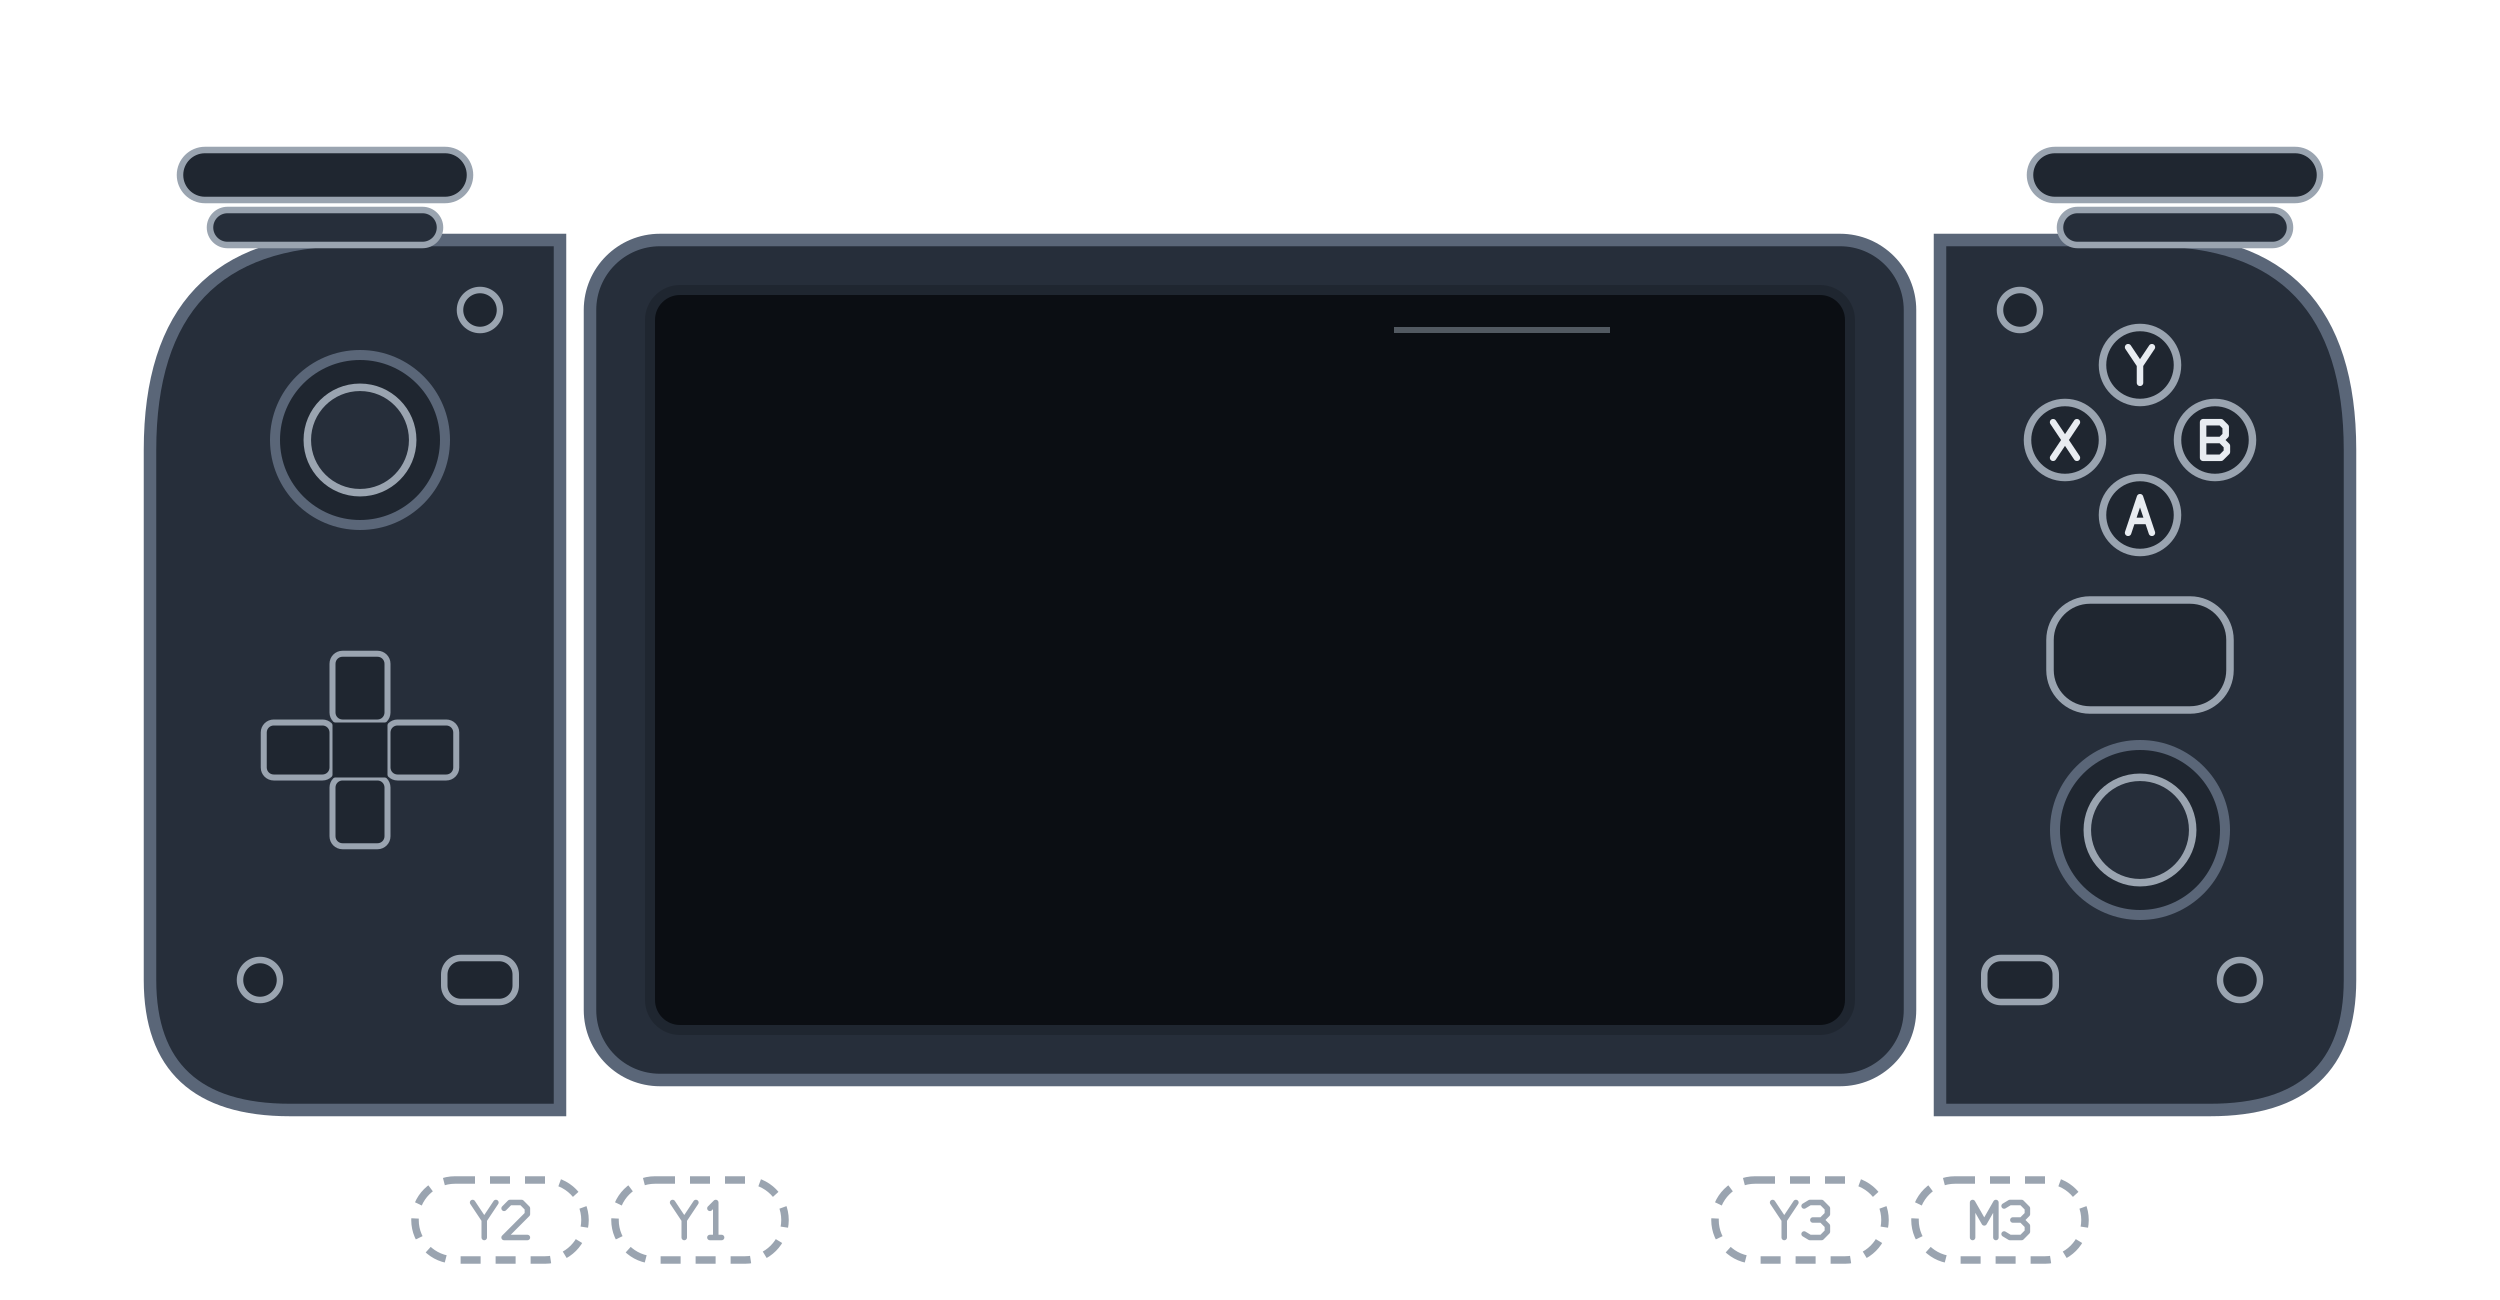
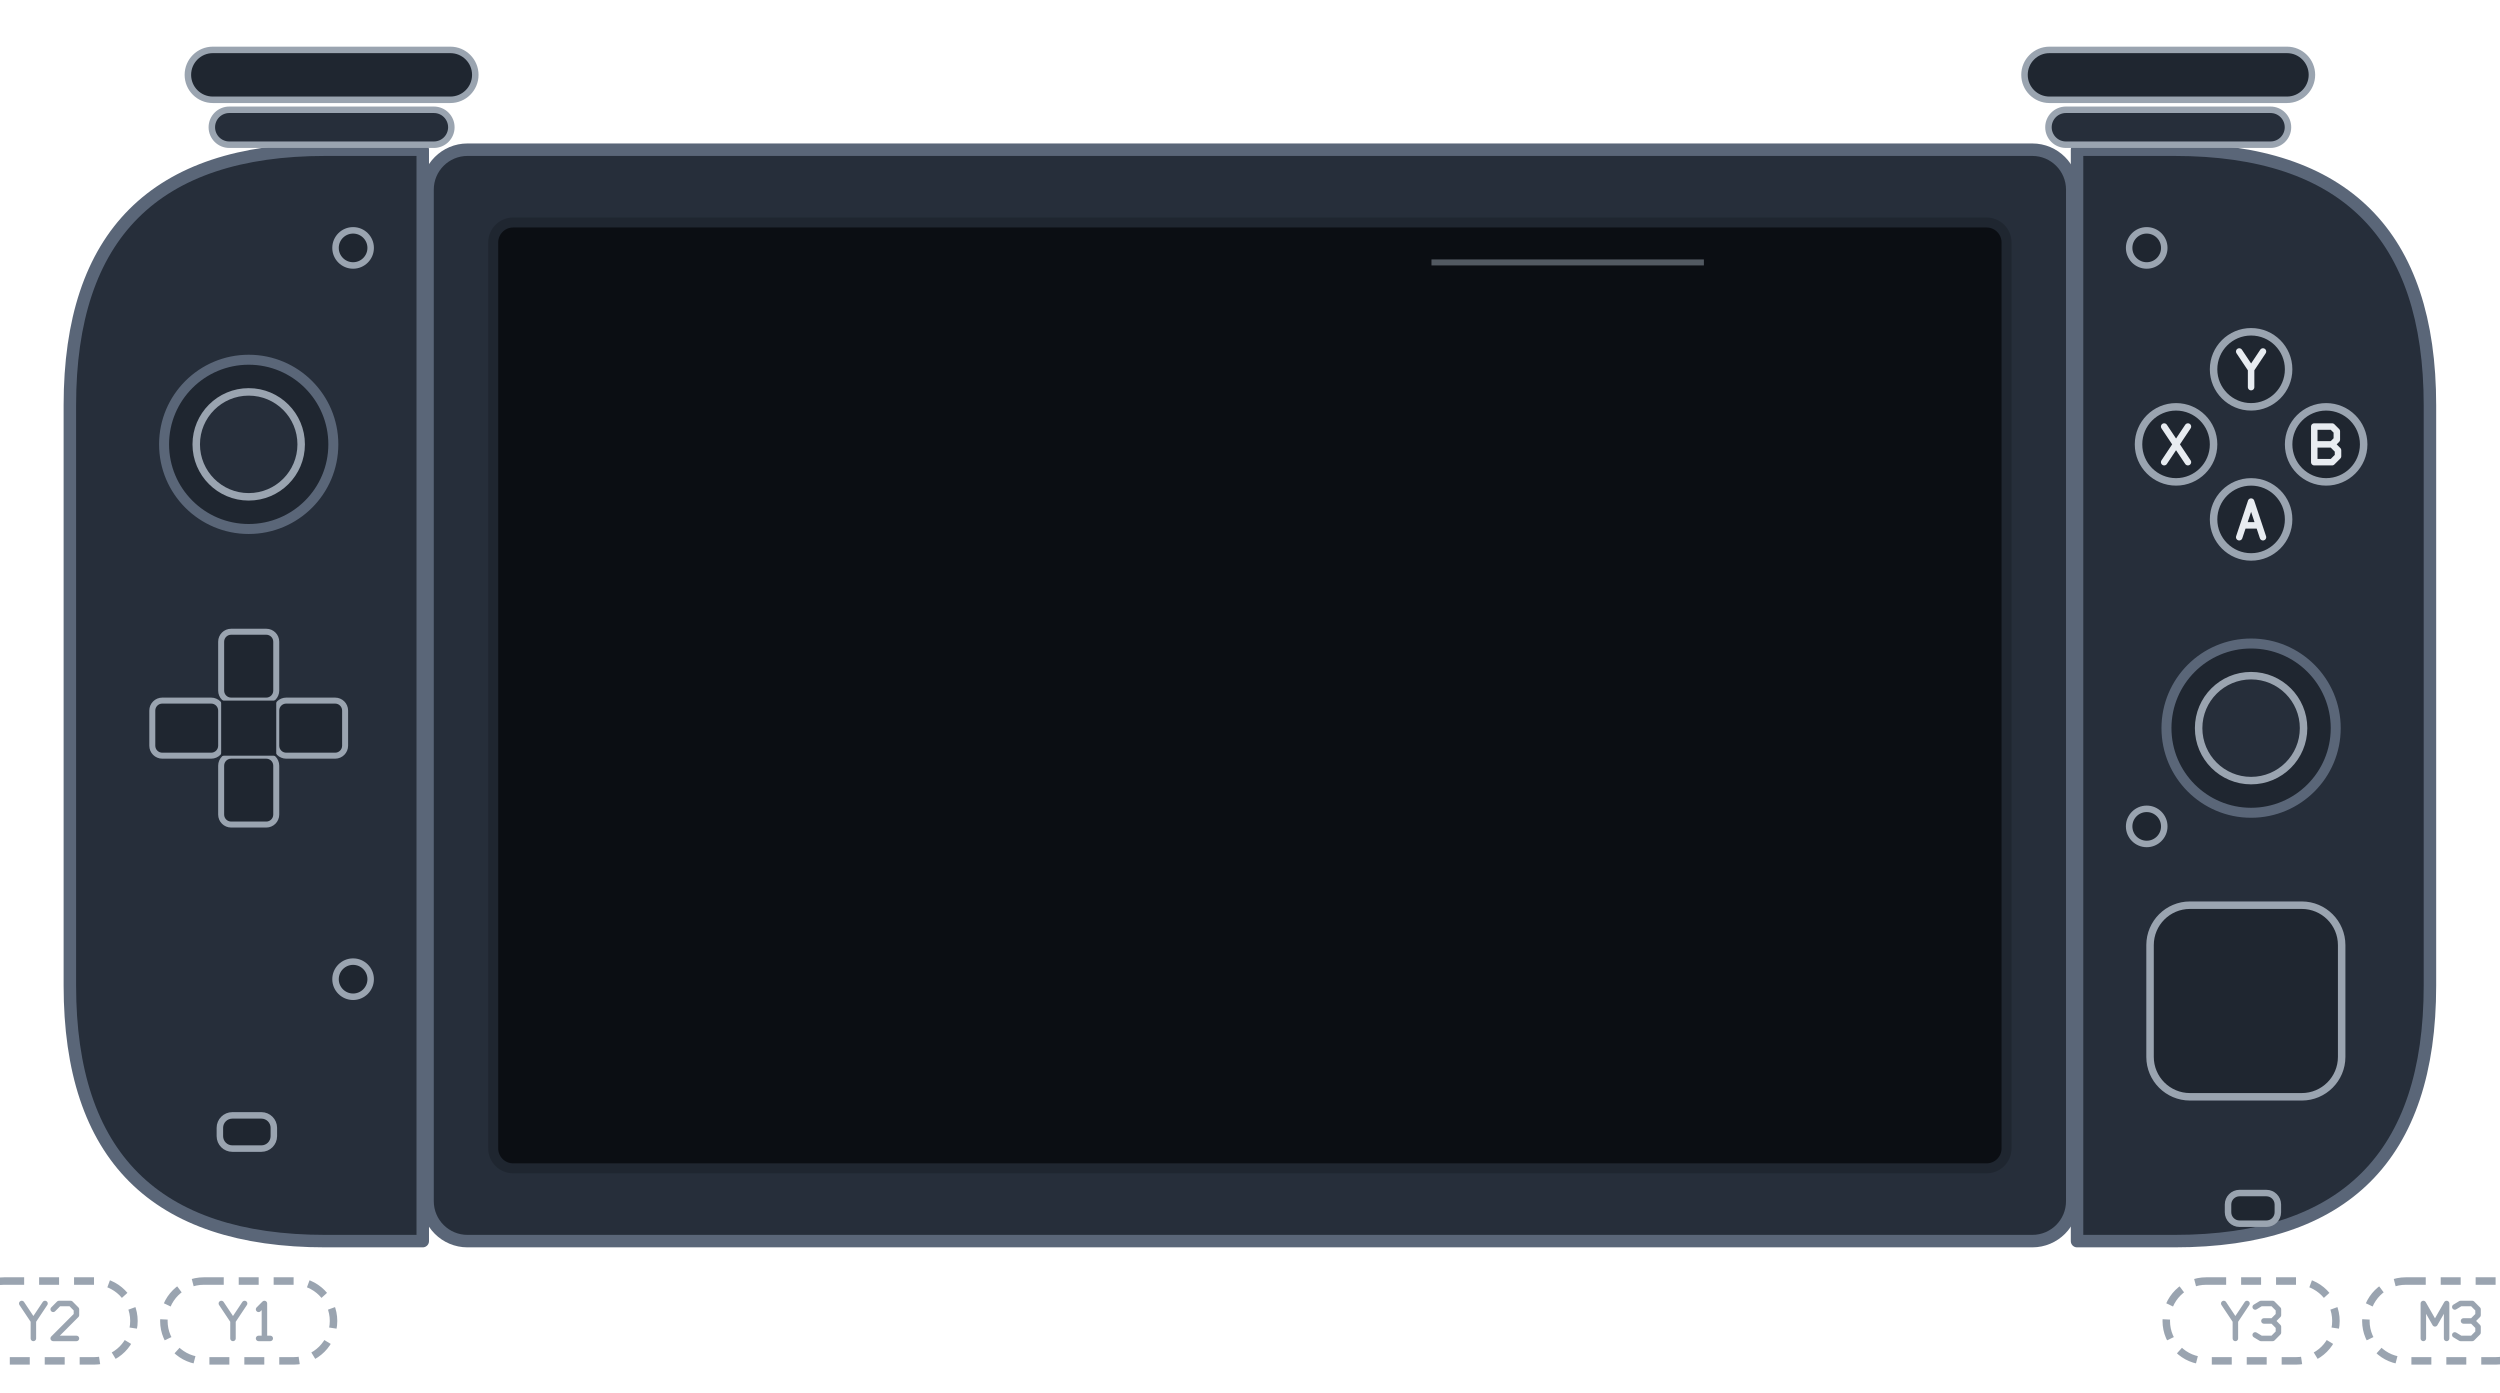
- <svg xmlns="http://www.w3.org/2000/svg" width="500" height="260" viewBox="0 0 500 260">
-   <rect id="part-body" x="118" y="48" width="264" height="168" rx="14" fill="#262E3A" stroke="#5A6678" stroke-width="2.5" />
-   <rect id="part-screen" x="130" y="58" width="240" height="148" rx="6" fill="#0B0E13" stroke="#1F2630" stroke-width="2" />
-   <path d="M278.8 66 L322 66" stroke="#9AA4B0" stroke-width="1.2" opacity="0.5" />
-   <path id="part-controller-left" d="M112 48 H70 Q30 48 30 90 V196 Q30 222 58 222 H112 Z" fill="#262E3A" stroke="#5A6678" stroke-width="2.5" />
-   <path id="part-controller-right" d="M388 48 H430 Q470 48 470 90 V196 Q470 222 442 222 H388 Z" fill="#262E3A" stroke="#5A6678" stroke-width="2.5" />
-   <rect id="btn-LeftTrigger" x="36" y="30" width="58" height="10" rx="5" fill="#1F2630" stroke="#9AA4B0" stroke-width="1.3" />
-   <rect id="btn-RightTrigger" x="406" y="30" width="58" height="10" rx="5" fill="#1F2630" stroke="#9AA4B0" stroke-width="1.3" />
-   <rect id="btn-LeftBumper" x="42" y="42" width="46" height="7" rx="3.5" fill="#262E3A" stroke="#9AA4B0" stroke-width="1.3" />
-   <rect id="btn-RightBumper" x="412" y="42" width="46" height="7" rx="3.5" fill="#262E3A" stroke="#9AA4B0" stroke-width="1.3" />
+ <svg xmlns="http://www.w3.org/2000/svg" width="501" height="279" viewBox="0 0 501 279">
+   <path id="part-controller-left" d="M84.72 30 H65.2 Q14 30 14 81.2 L14 197.52 Q14 248.72 65.2 248.72 H84.72 Z" fill="#262E3A" stroke="#5A6678" stroke-width="2.5" stroke-linejoin="round" />
+   <path id="part-controller-right" d="M416.24 30 H435.76 Q486.96 30 486.96 81.2 L486.96 197.52 Q486.96 248.72 435.76 248.72 H416.24 Z" fill="#262E3A" stroke="#5A6678" stroke-width="2.5" stroke-linejoin="round" />
+   <rect id="part-body" x="85.68" y="30" width="329.6" height="218.72" rx="8" fill="#262E3A" stroke="#5A6678" stroke-width="2.5" />
+   <rect id="btn-LeftTrigger" x="37.65" y="10" width="57.6" height="10" rx="5" fill="#1F2630" stroke="#9AA4B0" stroke-width="1.3" />
+   <rect id="btn-RightTrigger" x="405.71" y="10" width="57.6" height="10" rx="5" fill="#1F2630" stroke="#9AA4B0" stroke-width="1.3" />
+   <rect id="btn-LeftBumper" x="42.45" y="22" width="48" height="7" rx="3.5" fill="#262E3A" stroke="#9AA4B0" stroke-width="1.3" />
+   <rect id="btn-RightBumper" x="410.51" y="22" width="48" height="7" rx="3.5" fill="#262E3A" stroke="#9AA4B0" stroke-width="1.3" />
+   <rect id="part-screen" x="98.84" y="44.59" width="303.271" height="189.545" rx="4" fill="#0B0E13" stroke="#1F2630" stroke-width="2" />
+   <path d="M286.868 52.59 L341.457 52.59" stroke="#9AA4B0" stroke-width="1.2" opacity="0.5" />
  <g id="axis-LeftStick">
-     <circle cx="72" cy="88" r="17" fill="#1F2630" stroke="#5A6678" stroke-width="2" />
-     <circle id="btn-LeftStick" cx="72" cy="88" r="10.54" fill="#262E3A" stroke="#9AA4B0" stroke-width="1.5" />
+     <circle cx="49.84" cy="89.05" r="16.96" fill="#1F2630" stroke="#5A6678" stroke-width="2" />
+     <circle id="btn-LeftStick" cx="49.84" cy="89.05" r="10.515" fill="#262E3A" stroke="#9AA4B0" stroke-width="1.5" />
  </g>
  <g id="btn-DPad">
-     <rect id="btn-DPadUp" x="66.5" y="130.75" width="11" height="13.75" rx="2" fill="#1F2630" stroke="#9AA4B0" stroke-width="1.2" />
-     <rect id="btn-DPadDown" x="66.5" y="155.5" width="11" height="13.75" rx="2" fill="#1F2630" stroke="#9AA4B0" stroke-width="1.2" />
-     <rect id="btn-DPadLeft" x="52.75" y="144.5" width="13.75" height="11" rx="2" fill="#1F2630" stroke="#9AA4B0" stroke-width="1.2" />
-     <rect id="btn-DPadRight" x="77.5" y="144.5" width="13.75" height="11" rx="2" fill="#1F2630" stroke="#9AA4B0" stroke-width="1.2" />
-     <rect x="66.5" y="144.5" width="11" height="11" fill="#1F2630" />
+     <rect id="btn-DPadUp" x="44.32" y="126.6" width="11.04" height="13.8" rx="2" fill="#1F2630" stroke="#9AA4B0" stroke-width="1.2" />
+     <rect id="btn-DPadDown" x="44.32" y="151.44" width="11.04" height="13.8" rx="2" fill="#1F2630" stroke="#9AA4B0" stroke-width="1.2" />
+     <rect id="btn-DPadLeft" x="30.52" y="140.4" width="13.8" height="11.04" rx="2" fill="#1F2630" stroke="#9AA4B0" stroke-width="1.2" />
+     <rect id="btn-DPadRight" x="55.36" y="140.4" width="13.8" height="11.04" rx="2" fill="#1F2630" stroke="#9AA4B0" stroke-width="1.2" />
+     <rect x="44.32" y="140.4" width="11.04" height="11.04" fill="#1F2630" />
  </g>
  <g id="btn-North">
-     <circle cx="428" cy="73" r="7.5" fill="#1F2630" stroke="#9AA4B0" stroke-width="1.5" />
-     <path d="M425.62 69.44 L428.00 73.00 L430.38 69.44 M428.00 73.00 L428.00 76.56" fill="none" stroke="#E8ECF1" stroke-width="1.30" stroke-linecap="round" stroke-linejoin="round" />
+     <circle cx="451.12" cy="74.01" r="7.52" fill="#1F2630" stroke="#9AA4B0" stroke-width="1.5" />
+     <path d="M448.74 70.44 L451.12 74.01 L453.50 70.44 M451.12 74.01 L451.12 77.58" fill="none" stroke="#E8ECF1" stroke-width="1.30" stroke-linecap="round" stroke-linejoin="round" />
  </g>
  <g id="btn-East">
-     <circle cx="443" cy="88" r="7.5" fill="#1F2630" stroke="#9AA4B0" stroke-width="1.5" />
-     <path d="M440.62 84.44 L440.62 91.56 L444.19 91.56 L445.38 90.38 L445.38 89.19 L444.19 88.00 L440.62 88.00 M440.62 84.44 L444.19 84.44 L445.14 85.39 L445.14 87.05 L444.19 88.00" fill="none" stroke="#E8ECF1" stroke-width="1.30" stroke-linecap="round" stroke-linejoin="round" />
+     <circle cx="466.16" cy="89.05" r="7.52" fill="#1F2630" stroke="#9AA4B0" stroke-width="1.5" />
+     <path d="M463.78 85.48 L463.78 92.62 L467.35 92.62 L468.54 91.43 L468.54 90.24 L467.35 89.05 L463.78 89.05 M463.78 85.48 L467.35 85.48 L468.30 86.43 L468.30 88.10 L467.35 89.05" fill="none" stroke="#E8ECF1" stroke-width="1.30" stroke-linecap="round" stroke-linejoin="round" />
  </g>
  <g id="btn-South">
-     <circle cx="428" cy="103" r="7.5" fill="#1F2630" stroke="#9AA4B0" stroke-width="1.5" />
-     <path d="M425.62 106.56 L428.00 99.44 L430.38 106.56 M426.46 104.19 L429.54 104.19" fill="none" stroke="#E8ECF1" stroke-width="1.30" stroke-linecap="round" stroke-linejoin="round" />
+     <circle cx="451.12" cy="104.09" r="7.52" fill="#1F2630" stroke="#9AA4B0" stroke-width="1.5" />
+     <path d="M448.74 107.66 L451.12 100.52 L453.50 107.66 M449.57 105.28 L452.67 105.28" fill="none" stroke="#E8ECF1" stroke-width="1.30" stroke-linecap="round" stroke-linejoin="round" />
  </g>
  <g id="btn-West">
-     <circle cx="413" cy="88" r="7.5" fill="#1F2630" stroke="#9AA4B0" stroke-width="1.5" />
-     <path d="M410.62 84.44 L415.38 91.56 M415.38 84.44 L410.62 91.56" fill="none" stroke="#E8ECF1" stroke-width="1.30" stroke-linecap="round" stroke-linejoin="round" />
+     <circle cx="436.08" cy="89.05" r="7.52" fill="#1F2630" stroke="#9AA4B0" stroke-width="1.5" />
+     <path d="M433.70 85.48 L438.46 92.62 M438.46 85.48 L433.70 92.62" fill="none" stroke="#E8ECF1" stroke-width="1.30" stroke-linecap="round" stroke-linejoin="round" />
  </g>
  <g id="axis-RightStick">
-     <circle cx="428" cy="166" r="17" fill="#1F2630" stroke="#5A6678" stroke-width="2" />
-     <circle id="btn-RightStick" cx="428" cy="166" r="10.54" fill="#262E3A" stroke="#9AA4B0" stroke-width="1.5" />
+     <circle cx="451.12" cy="145.92" r="16.96" fill="#1F2630" stroke="#5A6678" stroke-width="2" />
+     <circle id="btn-RightStick" cx="451.12" cy="145.92" r="10.515" fill="#262E3A" stroke="#9AA4B0" stroke-width="1.5" />
  </g>
-   <rect id="pad-Right" x="410" y="120" width="36" height="22" rx="8" fill="#1F2630" stroke="#9AA4B0" stroke-width="1.5" />
+   <rect id="pad-Right" x="430.87" y="181.4" width="38.4" height="38.4" rx="8" fill="#1F2630" stroke="#9AA4B0" stroke-width="1.5" />
  <g id="btn-Guide">
-     <rect x="88.85" y="191.6" width="14.3" height="8.8" rx="3.3" fill="#1F2630" stroke="#9AA4B0" stroke-width="1.3" />
+     <rect x="44.062" y="223.522" width="10.816" height="6.656" rx="2.496" fill="#1F2630" stroke="#9AA4B0" stroke-width="1.3" />
  </g>
  <g id="btn-QuickAccess">
-     <rect x="396.85" y="191.6" width="14.3" height="8.8" rx="3.3" fill="#1F2630" stroke="#9AA4B0" stroke-width="1.3" />
+     <rect x="446.498" y="239.088" width="9.984" height="6.144" rx="2.304" fill="#1F2630" stroke="#9AA4B0" stroke-width="1.3" />
  </g>
  <g id="btn-Select">
-     <circle cx="52" cy="196" r="4" fill="#1F2630" stroke="#9AA4B0" stroke-width="1.3" />
+     <circle cx="70.76" cy="196.23" r="3.52" fill="#1F2630" stroke="#9AA4B0" stroke-width="1.3" />
  </g>
  <g id="btn-Start">
-     <circle cx="448" cy="196" r="4" fill="#1F2630" stroke="#9AA4B0" stroke-width="1.3" />
+     <circle cx="430.2" cy="165.61" r="3.52" fill="#1F2630" stroke="#9AA4B0" stroke-width="1.3" />
  </g>
  <g id="btn-Keyboard">
-     <circle cx="96" cy="62" r="4" fill="#1F2630" stroke="#9AA4B0" stroke-width="1.3" />
+     <circle cx="70.76" cy="49.68" r="3.52" fill="#1F2630" stroke="#9AA4B0" stroke-width="1.3" />
  </g>
  <g id="btn-QuickAccess2">
-     <circle cx="404" cy="62" r="4" fill="#1F2630" stroke="#9AA4B0" stroke-width="1.3" />
+     <circle cx="430.2" cy="49.68" r="3.52" fill="#1F2630" stroke="#9AA4B0" stroke-width="1.3" />
  </g>
  <g id="btn-LeftPaddle1">
-     <rect x="123" y="236" width="34" height="16" rx="8" fill="none" stroke="#9AA4B0" stroke-width="1.5" stroke-dasharray="4 3" />
-     <path d="M134.52 240.50 L136.85 244.00 L139.18 240.50 M136.85 244.00 L136.85 247.50 M141.98 241.67 L143.15 240.50 L143.15 247.50 M141.98 247.50 L144.32 247.50" fill="none" stroke="#9AA4B0" stroke-width="1.10" stroke-linecap="round" stroke-linejoin="round" />
+     <rect x="32.84" y="256.72" width="34" height="16" rx="8" fill="none" stroke="#9AA4B0" stroke-width="1.5" stroke-dasharray="4 3" />
+     <path d="M44.36 261.22 L46.69 264.72 L49.02 261.22 M46.69 264.72 L46.69 268.22 M51.82 262.39 L52.99 261.22 L52.99 268.22 M51.82 268.22 L54.16 268.22" fill="none" stroke="#9AA4B0" stroke-width="1.10" stroke-linecap="round" stroke-linejoin="round" />
  </g>
  <g id="btn-LeftPaddle2">
-     <rect x="83" y="236" width="34" height="16" rx="8" fill="none" stroke="#9AA4B0" stroke-width="1.5" stroke-dasharray="4 3" />
-     <path d="M94.52 240.50 L96.85 244.00 L99.18 240.50 M96.85 244.00 L96.85 247.50 M100.82 241.67 L101.98 240.50 L104.32 240.50 L105.48 241.67 L105.48 242.83 L100.82 247.50 L105.48 247.50" fill="none" stroke="#9AA4B0" stroke-width="1.10" stroke-linecap="round" stroke-linejoin="round" />
+     <rect x="-7.16" y="256.72" width="34" height="16" rx="8" fill="none" stroke="#9AA4B0" stroke-width="1.5" stroke-dasharray="4 3" />
+     <path d="M4.36 261.22 L6.69 264.72 L9.02 261.22 M6.69 264.72 L6.69 268.22 M10.66 262.39 L11.82 261.22 L14.16 261.22 L15.32 262.39 L15.32 263.55 L10.66 268.22 L15.32 268.22" fill="none" stroke="#9AA4B0" stroke-width="1.10" stroke-linecap="round" stroke-linejoin="round" />
  </g>
  <g id="btn-RightPaddle1">
-     <rect x="343" y="236" width="34" height="16" rx="8" fill="none" stroke="#9AA4B0" stroke-width="1.5" stroke-dasharray="4 3" />
-     <path d="M354.52 240.50 L356.85 244.00 L359.18 240.50 M356.85 244.00 L356.85 247.50 M360.82 241.20 L361.98 240.50 L364.32 240.50 L365.48 241.67 L365.48 242.83 L364.32 244.00 L362.57 244.00 M364.32 244.00 L365.48 245.17 L365.48 246.33 L364.32 247.50 L361.98 247.50 L360.82 246.80" fill="none" stroke="#9AA4B0" stroke-width="1.10" stroke-linecap="round" stroke-linejoin="round" />
+     <rect x="434.12" y="256.72" width="34" height="16" rx="8" fill="none" stroke="#9AA4B0" stroke-width="1.5" stroke-dasharray="4 3" />
+     <path d="M445.64 261.22 L447.97 264.72 L450.30 261.22 M447.97 264.72 L447.97 268.22 M451.94 261.92 L453.10 261.22 L455.44 261.22 L456.60 262.39 L456.60 263.55 L455.44 264.72 L453.69 264.72 M455.44 264.72 L456.60 265.89 L456.60 267.05 L455.44 268.22 L453.10 268.22 L451.94 267.52" fill="none" stroke="#9AA4B0" stroke-width="1.10" stroke-linecap="round" stroke-linejoin="round" />
  </g>
  <g id="btn-RightPaddle2">
-     <rect x="383" y="236" width="34" height="16" rx="8" fill="none" stroke="#9AA4B0" stroke-width="1.5" stroke-dasharray="4 3" />
-     <path d="M394.52 247.50 L394.52 240.50 L396.85 244.58 L399.18 240.50 L399.18 247.50 M400.82 241.20 L401.98 240.50 L404.32 240.50 L405.48 241.67 L405.48 242.83 L404.32 244.00 L402.57 244.00 M404.32 244.00 L405.48 245.17 L405.48 246.33 L404.32 247.50 L401.98 247.50 L400.82 246.80" fill="none" stroke="#9AA4B0" stroke-width="1.10" stroke-linecap="round" stroke-linejoin="round" />
+     <rect x="474.12" y="256.72" width="34" height="16" rx="8" fill="none" stroke="#9AA4B0" stroke-width="1.5" stroke-dasharray="4 3" />
+     <path d="M485.64 268.22 L485.64 261.22 L487.97 265.30 L490.30 261.22 L490.30 268.22 M491.94 261.92 L493.10 261.22 L495.44 261.22 L496.60 262.39 L496.60 263.55 L495.44 264.72 L493.69 264.72 M495.44 264.72 L496.60 265.89 L496.60 267.05 L495.44 268.22 L493.10 268.22 L491.94 267.52" fill="none" stroke="#9AA4B0" stroke-width="1.10" stroke-linecap="round" stroke-linejoin="round" />
  </g>
</svg>
